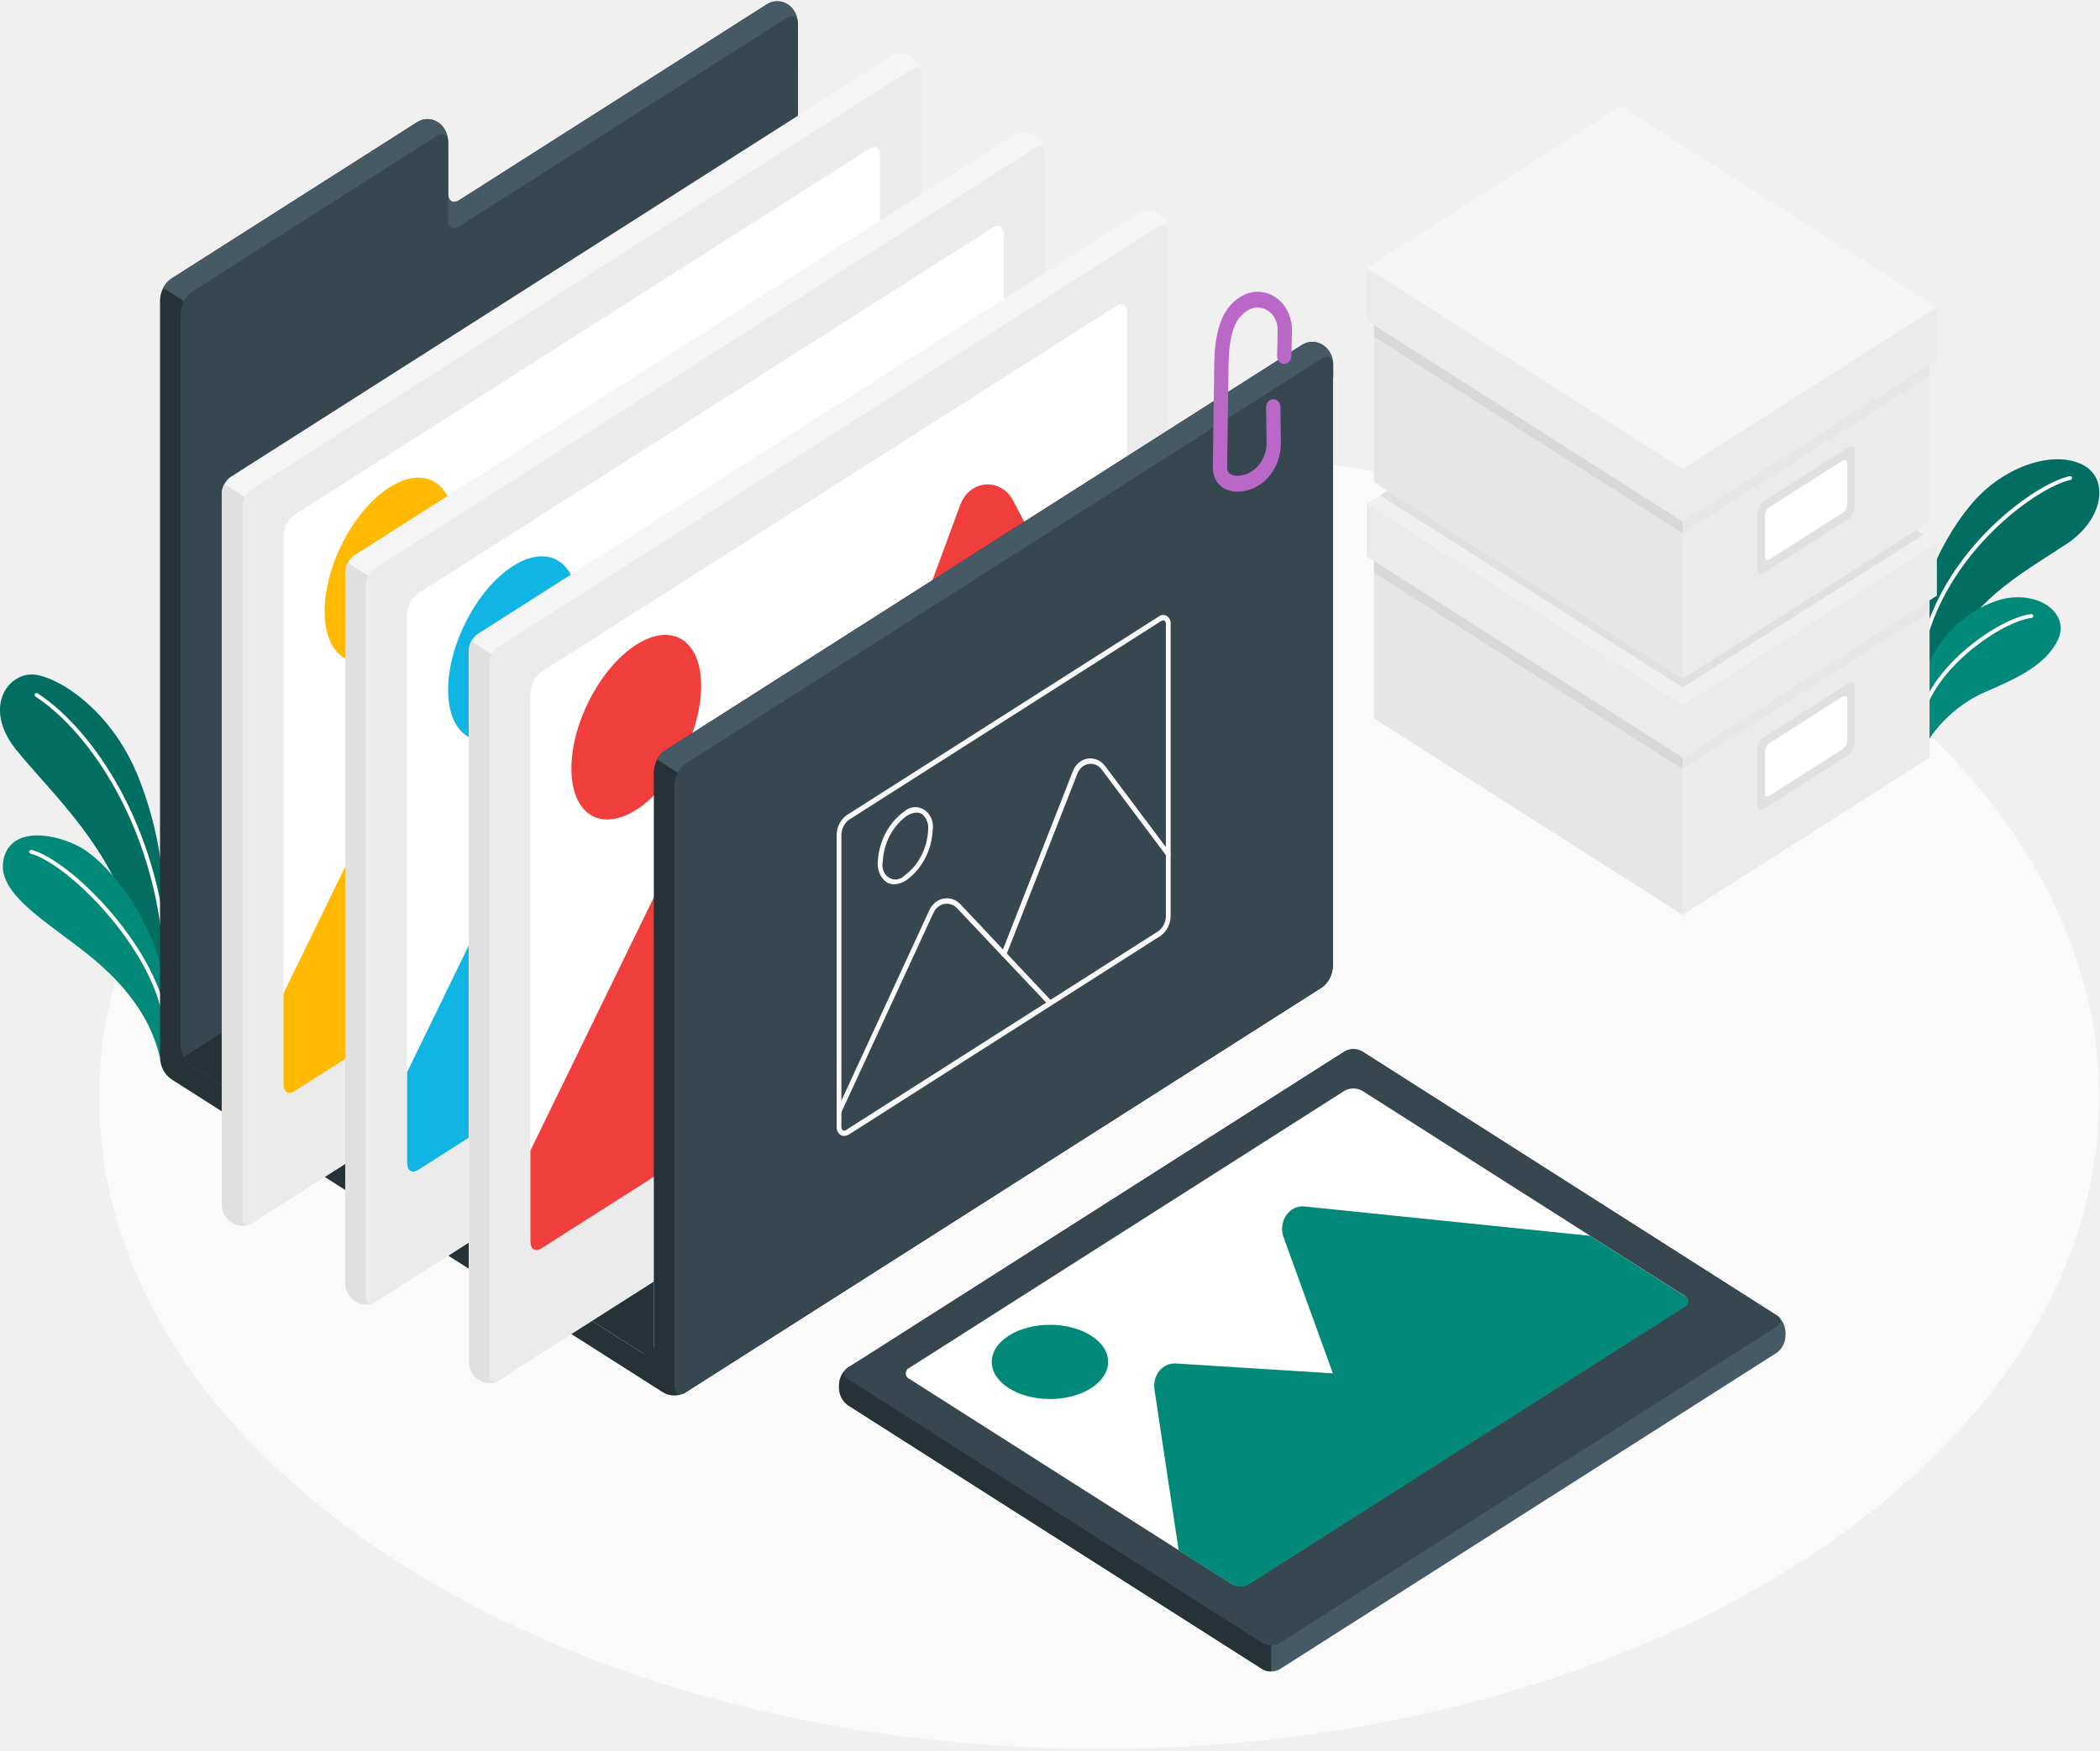
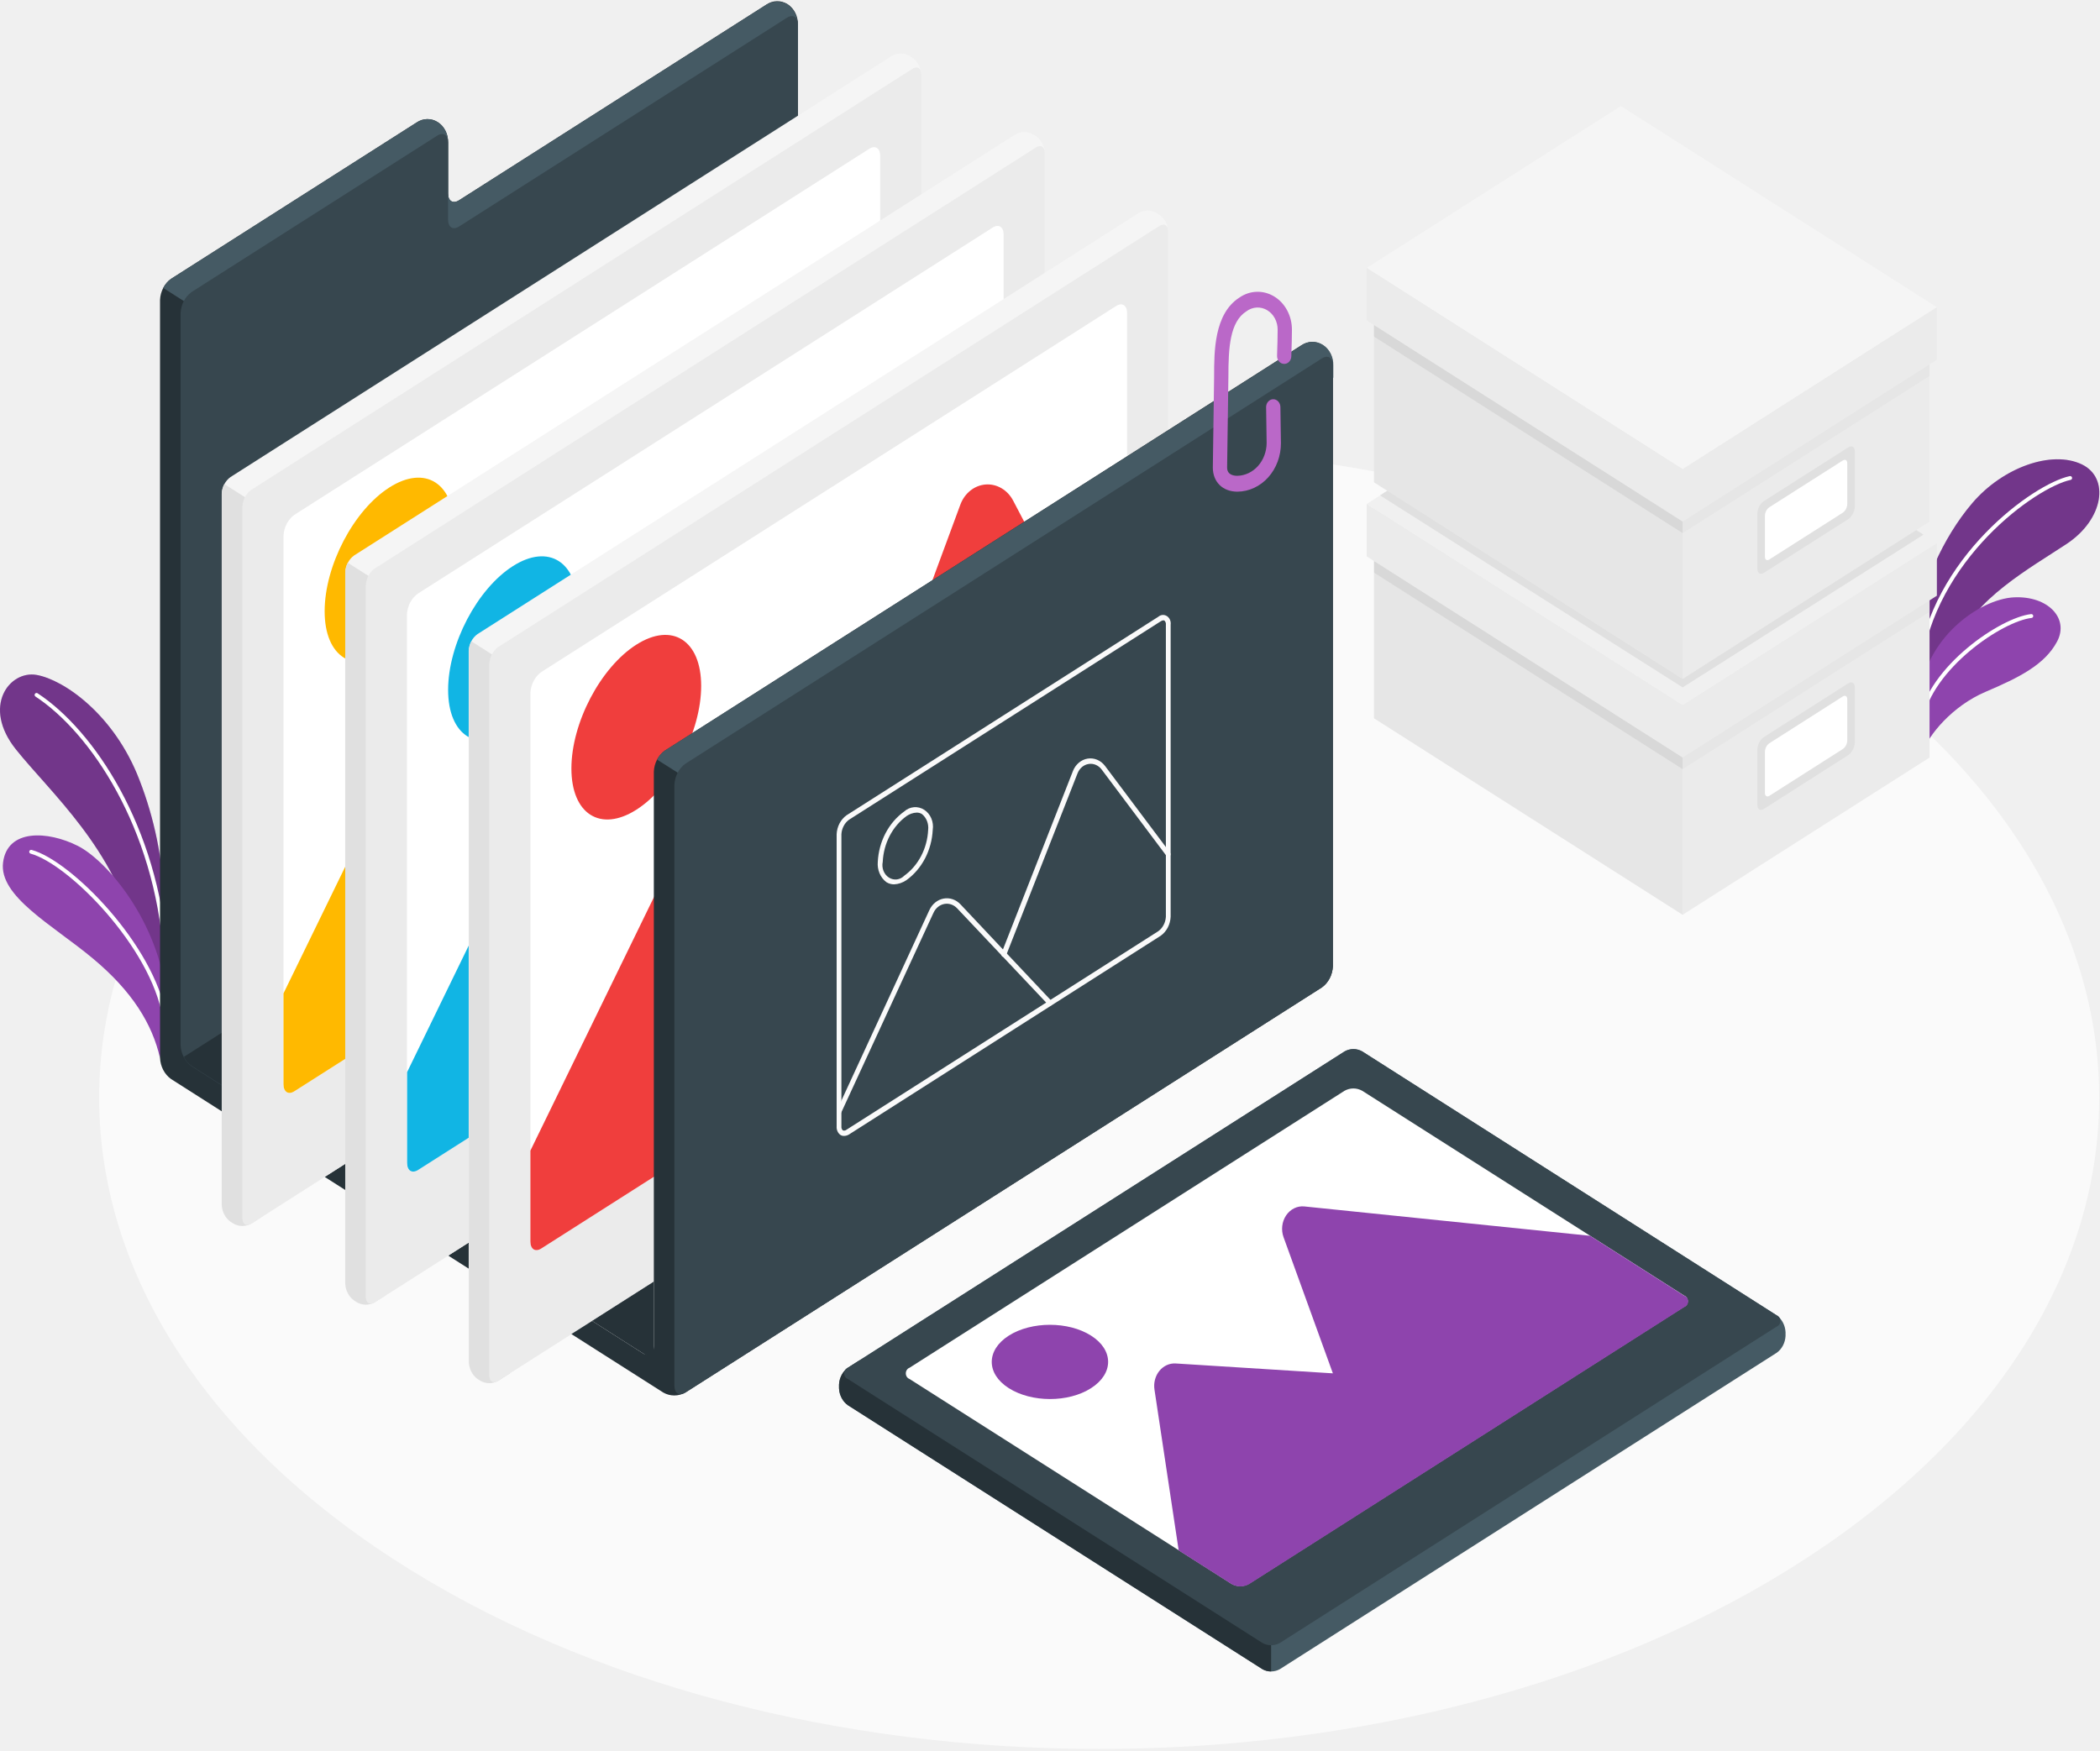
<svg xmlns="http://www.w3.org/2000/svg" width="542" height="452" viewBox="0 0 542 452" fill="none">
  <path d="M101.192 402.258C201.971 467.918 365.431 467.918 466.21 402.258C566.99 336.598 566.99 230.155 466.21 164.509C365.431 98.862 201.971 98.848 101.192 164.509C0.412 230.169 0.376 336.611 101.192 402.258Z" fill="#FAFAFA" />
-   <path d="M495.289 159.696C495.842 152.077 501.164 139.088 509.042 129.869C516.92 120.65 529.53 116.148 537.309 119.877C544.56 123.361 542.963 134.072 533.401 140.403C523.839 146.735 509.607 154.517 504.728 166.516L495.289 180.914V159.696Z" fill="#02897A" />
+   <path d="M495.289 159.696C495.842 152.077 501.164 139.088 509.042 129.869C516.92 120.65 529.53 116.148 537.309 119.877C544.56 123.361 542.963 134.072 533.401 140.403C523.839 146.735 509.607 154.517 504.728 166.516L495.289 180.914V159.696Z" fill="#8E44AD" />
  <path opacity="0.2" d="M495.289 159.696C495.842 152.077 501.164 139.088 509.042 129.869C516.92 120.65 529.53 116.148 537.309 119.877C544.56 123.361 542.963 134.072 533.401 140.403C523.839 146.735 509.607 154.517 504.728 166.516L495.289 180.914V159.696Z" fill="black" />
  <path d="M534.298 123.402C525.265 125.3 498.792 144.105 495.326 172.495" stroke="white" stroke-miterlimit="10" stroke-linecap="round" />
-   <path d="M496.358 193.903C497.747 189.836 503.794 182.284 512.495 178.583C521.197 174.881 527.76 171.573 530.93 165.608C534.101 159.642 528.583 153.785 519.796 154.206C511.008 154.626 496.371 164.781 495.338 180.915L496.358 193.903Z" fill="#02897A" />
+   <path d="M496.358 193.903C497.747 189.836 503.794 182.284 512.495 178.583C521.197 174.881 527.76 171.573 530.93 165.608C534.101 159.642 528.583 153.785 519.796 154.206C511.008 154.626 496.371 164.781 495.338 180.915L496.358 193.903Z" fill="#8E44AD" />
  <path d="M524.269 159.032C516.674 159.859 498.214 172.21 495.731 186.039" stroke="white" stroke-miterlimit="10" stroke-linecap="round" />
-   <path d="M42.396 232.624C42.02 221.852 39.85 211.25 35.993 201.346C29.516 184.412 16.414 175.45 9.433 174.23C2.453 173.01 -4.762 182.365 4.124 193.482C13.01 204.6 30.044 219.486 34.936 242.006L42.937 257.38L42.396 232.624Z" fill="#02897A" />
+   <path d="M42.396 232.624C42.02 221.852 39.85 211.25 35.993 201.346C29.516 184.412 16.414 175.45 9.433 174.23C2.453 173.01 -4.762 182.365 4.124 193.482C13.01 204.6 30.044 219.486 34.936 242.006L42.937 257.38L42.396 232.624Z" fill="#8E44AD" />
  <path opacity="0.2" d="M42.396 232.624C42.02 221.852 39.85 211.25 35.993 201.346C29.516 184.412 16.414 175.45 9.433 174.23C2.453 173.01 -4.762 182.365 4.124 193.482C13.01 204.6 30.044 219.486 34.936 242.006L42.937 257.38L42.396 232.624Z" fill="black" />
  <path d="M9.433 179.396C23.764 188.805 40.368 213.493 42.691 246.303" stroke="white" stroke-linecap="round" stroke-linejoin="round" />
-   <path d="M41.302 273.147C39.323 264.403 34.149 255.875 23.813 247.306C13.477 238.738 -0.337 231.376 0.793 222.631C1.924 213.886 12.395 214.496 20.064 218.36C27.733 222.224 41.032 238.128 42.937 257.353L41.302 273.147Z" fill="#02897A" />
+   <path d="M41.302 273.147C39.323 264.403 34.149 255.875 23.813 247.306C13.477 238.738 -0.337 231.376 0.793 222.631C1.924 213.886 12.395 214.496 20.064 218.36C27.733 222.224 41.032 238.128 42.937 257.353L41.302 273.147Z" fill="#8E44AD" />
  <path d="M8.045 219.893C18 222.605 39.36 244.161 42.457 262.519" stroke="white" stroke-linecap="round" stroke-linejoin="round" />
  <path d="M44.129 278.543C43.303 277.95 42.616 277.149 42.125 276.206C41.634 275.264 41.352 274.206 41.302 273.12V77.413C41.354 76.328 41.636 75.271 42.128 74.329C42.619 73.387 43.304 72.586 44.129 71.99L107.509 31.629C108.329 31.064 109.272 30.757 110.238 30.739C111.204 30.721 112.156 30.994 112.992 31.527C113.828 32.061 114.517 32.836 114.984 33.768C115.452 34.701 115.68 35.756 115.645 36.821V49.891C115.645 51.884 116.874 52.698 118.484 51.694L197.793 1.192C198.612 0.628 199.554 0.321 200.518 0.302C201.483 0.284 202.434 0.555 203.27 1.087C204.106 1.619 204.795 2.392 205.263 3.322C205.732 4.253 205.962 5.307 205.929 6.371V307.191L147.477 344.394L44.129 278.543Z" fill="#263238" />
  <path d="M203.274 1.097C202.418 0.636 201.475 0.406 200.522 0.425C199.569 0.444 198.634 0.711 197.793 1.205L118.484 51.708C116.911 52.711 115.645 51.898 115.645 49.905V36.835C115.68 35.77 115.452 34.715 114.985 33.782C114.517 32.849 113.828 32.075 112.992 31.541C112.156 31.007 111.204 30.735 110.238 30.753C109.272 30.771 108.329 31.078 107.509 31.642L44.129 72.004C43.296 72.586 42.607 73.387 42.126 74.336L78.48 97.493L205.929 16.295V6.384C205.894 5.335 205.636 4.309 205.174 3.391C204.713 2.472 204.062 1.686 203.274 1.097Z" fill="#455A64" />
  <path d="M203.102 4.581L118.484 58.473C116.911 59.477 115.645 58.663 115.645 56.67V36.835C115.645 34.842 114.416 34.029 112.819 35.032L49.438 75.393C48.613 75.988 47.927 76.789 47.436 77.731C46.944 78.674 46.662 79.731 46.611 80.817V269.826C46.661 270.913 46.945 271.972 47.438 272.915C47.932 273.857 48.622 274.657 49.45 275.249L152.823 341.085L205.929 307.272V6.384C205.929 4.391 204.663 3.591 203.102 4.581Z" fill="#37474F" />
  <path d="M47.447 272.836C47.922 273.79 48.612 274.594 49.45 275.168L152.823 341.004L205.929 307.191V171.898L47.447 272.836Z" fill="#263238" />
  <path d="M60.278 315.922L59.504 315.434C58.843 314.961 58.294 314.322 57.899 313.571C57.504 312.82 57.275 311.976 57.23 311.109V127.469C57.272 126.601 57.499 125.756 57.895 125.004C58.29 124.252 58.841 123.615 59.504 123.144L230.214 14.41C230.917 14.016 231.694 13.811 232.482 13.811C233.27 13.811 234.047 14.016 234.749 14.41L235.524 14.912C236.186 15.383 236.737 16.02 237.133 16.772C237.528 17.524 237.756 18.369 237.797 19.237V202.837C237.753 203.704 237.524 204.547 237.129 205.299C236.734 206.05 236.184 206.688 235.524 207.161L64.813 315.922C64.111 316.316 63.334 316.522 62.545 316.522C61.757 316.522 60.98 316.316 60.278 315.922Z" fill="#F5F5F5" />
  <path d="M67.849 131.306L57.894 124.961C57.488 125.709 57.26 126.557 57.23 127.428V311.069C57.275 311.936 57.504 312.779 57.899 313.531C58.294 314.282 58.843 314.92 59.504 315.394L60.278 315.882C60.98 316.276 61.757 316.481 62.545 316.481C63.334 316.481 64.111 316.276 64.813 315.882L67.849 313.943V131.306Z" fill="#E0E0E0" />
  <path d="M62.552 314.444V130.804C62.594 129.938 62.821 129.095 63.214 128.343C63.607 127.592 64.155 126.953 64.813 126.479L235.524 17.746C236.753 16.959 237.797 17.596 237.797 19.196V202.837C237.753 203.704 237.524 204.547 237.129 205.299C236.734 206.05 236.184 206.688 235.524 207.162L64.813 315.922C63.559 316.681 62.552 316.044 62.552 314.444Z" fill="#EBEBEB" />
  <path d="M75.997 132.892L224.34 38.421C225.901 37.418 227.166 38.231 227.166 40.224V181.822C227.117 182.908 226.835 183.965 226.343 184.908C225.852 185.851 225.165 186.651 224.34 187.245L75.997 281.702C74.436 282.706 73.17 281.892 73.17 279.899V138.315C73.222 137.23 73.505 136.173 73.996 135.231C74.487 134.288 75.173 133.487 75.997 132.892Z" fill="white" />
  <path d="M100.516 125.828C109.758 119.944 117.243 124.717 117.243 136.485C117.243 148.253 109.758 162.556 100.516 168.441C91.274 174.325 83.789 169.566 83.789 157.798C83.789 146.03 91.274 131.712 100.516 125.828Z" fill="#FFB900" />
  <path d="M116.014 168.508C116.581 167.342 117.391 166.34 118.376 165.584C119.362 164.829 120.495 164.341 121.684 164.162C122.873 163.982 124.084 164.115 125.217 164.55C126.351 164.985 127.375 165.709 128.206 166.664L147.477 188.804L184.102 89.683C184.639 88.23 185.535 86.972 186.689 86.052C187.842 85.133 189.206 84.588 190.625 84.481C192.045 84.374 193.463 84.708 194.72 85.445C195.976 86.183 197.019 87.294 197.731 88.653L227.142 144.836V181.822C227.092 182.908 226.81 183.965 226.319 184.908C225.828 185.851 225.141 186.652 224.315 187.245L75.997 281.702C74.436 282.706 73.17 281.892 73.17 279.899V256.444L116.014 168.508Z" fill="#FFB900" />
  <path d="M92.171 336.259L91.384 335.758C90.726 335.283 90.178 334.645 89.785 333.893C89.392 333.142 89.165 332.299 89.123 331.433V147.724C89.165 146.858 89.392 146.015 89.785 145.264C90.178 144.512 90.726 143.874 91.384 143.4L262.107 34.68C262.806 34.28 263.582 34.072 264.369 34.072C265.156 34.072 265.931 34.28 266.63 34.68L267.417 35.168C268.075 35.642 268.623 36.28 269.016 37.032C269.409 37.783 269.636 38.626 269.678 39.493V223.133C269.643 224.001 269.419 224.847 269.025 225.6C268.632 226.352 268.08 226.99 267.417 227.458L96.669 336.259C95.974 336.654 95.203 336.86 94.42 336.86C93.638 336.86 92.867 336.654 92.171 336.259Z" fill="#F5F5F5" />
  <path d="M99.717 151.616L89.762 145.271C89.358 146.014 89.129 146.858 89.099 147.724V331.365C89.141 332.231 89.368 333.074 89.76 333.826C90.153 334.577 90.701 335.216 91.36 335.69L92.147 336.191C92.845 336.591 93.621 336.799 94.408 336.799C95.195 336.799 95.97 336.591 96.669 336.191L99.717 334.253V151.616Z" fill="#E0E0E0" />
  <path d="M94.408 334.754V151.114C94.451 150.248 94.678 149.405 95.071 148.654C95.464 147.903 96.011 147.264 96.669 146.789L267.392 38.055C268.621 37.255 269.654 37.906 269.654 39.492V223.133C269.618 224.001 269.394 224.847 269.001 225.599C268.607 226.352 268.056 226.989 267.392 227.458L96.669 336.259C95.428 336.991 94.408 336.34 94.408 334.754Z" fill="#EBEBEB" />
  <path d="M107.866 153.229L256.208 58.745C257.769 57.755 259.035 58.569 259.035 60.548V202.119C258.984 203.204 258.702 204.261 258.211 205.204C257.719 206.146 257.033 206.947 256.208 207.542L107.866 302.026C106.292 303.016 105.027 302.216 105.027 300.223V158.652C105.078 157.565 105.362 156.507 105.855 155.564C106.349 154.621 107.038 153.821 107.866 153.229Z" fill="white" />
  <path d="M132.385 146.138C141.614 140.254 149.111 145.026 149.111 156.794C149.111 168.562 141.614 182.866 132.385 188.75C123.155 194.634 115.658 189.862 115.658 178.093C115.658 166.325 123.142 152.022 132.385 146.138Z" fill="#11B5E4" />
  <path d="M147.882 188.818C148.448 187.652 149.257 186.65 150.241 185.894C151.225 185.139 152.358 184.651 153.546 184.471C154.734 184.291 155.944 184.425 157.077 184.86C158.209 185.295 159.232 186.019 160.062 186.974L179.431 209.114L216.044 109.993C216.58 108.536 217.476 107.275 218.631 106.353C219.785 105.431 221.151 104.885 222.573 104.777C223.995 104.67 225.416 105.005 226.673 105.745C227.931 106.485 228.975 107.6 229.686 108.963L259.084 165.146V202.118C259.033 203.204 258.751 204.261 258.26 205.204C257.768 206.146 257.082 206.947 256.257 207.542L107.915 302.026C106.342 303.016 105.076 302.216 105.076 300.223V276.768L147.882 188.818Z" fill="#11B5E4" />
  <path d="M124.003 356.473L123.228 355.985C122.57 355.511 122.022 354.872 121.629 354.121C121.236 353.369 121.009 352.526 120.967 351.66V168.02C121.009 167.152 121.236 166.307 121.632 165.555C122.027 164.803 122.578 164.166 123.241 163.695L293.951 54.961C294.654 54.567 295.431 54.362 296.219 54.362C297.007 54.362 297.784 54.567 298.486 54.961L299.261 55.463C299.923 55.934 300.474 56.571 300.87 57.323C301.265 58.075 301.493 58.92 301.534 59.788V243.428C301.49 244.295 301.261 245.139 300.866 245.89C300.471 246.641 299.921 247.28 299.261 247.753L128.55 356.473C127.846 356.869 127.067 357.076 126.276 357.076C125.486 357.076 124.707 356.869 124.003 356.473Z" fill="#F5F5F5" />
  <path d="M131.586 171.898L121.668 165.553C121.262 166.301 121.033 167.15 121.004 168.021V351.661C121.046 352.527 121.273 353.37 121.666 354.122C122.059 354.873 122.607 355.512 123.265 355.986L124.04 356.474C124.742 356.868 125.519 357.074 126.307 357.074C127.095 357.074 127.872 356.868 128.575 356.474L131.623 354.535L131.586 171.898Z" fill="#E0E0E0" />
  <path d="M126.276 355.037V171.396C126.319 170.53 126.545 169.687 126.938 168.936C127.331 168.184 127.879 167.546 128.538 167.072L299.248 58.325C300.477 57.538 301.522 58.175 301.522 59.775V243.429C301.478 244.296 301.248 245.14 300.853 245.891C300.458 246.642 299.909 247.281 299.248 247.754L128.538 356.474C127.284 357.274 126.276 356.596 126.276 355.037Z" fill="#EBEBEB" />
  <path d="M139.722 173.471L288.064 79C289.625 77.997 290.891 78.81 290.891 80.803V222.374C290.84 223.459 290.558 224.517 290.067 225.459C289.575 226.401 288.889 227.202 288.064 227.797L139.722 322.295C138.161 323.298 136.895 322.484 136.895 320.491V178.88C136.949 177.797 137.232 176.743 137.723 175.804C138.214 174.864 138.899 174.065 139.722 173.471Z" fill="white" />
  <path d="M164.241 166.42C173.483 160.536 180.968 165.309 180.968 177.077C180.968 188.845 173.483 203.149 164.241 209.033C154.998 214.917 147.477 210.171 147.477 198.39C147.477 186.608 154.998 172.305 164.241 166.42Z" fill="#F03E3D" />
  <path d="M179.739 209.1C180.306 207.934 181.115 206.932 182.101 206.176C183.086 205.421 184.22 204.933 185.409 204.754C186.598 204.574 187.808 204.707 188.942 205.142C190.075 205.577 191.099 206.301 191.93 207.256L211.238 229.396L247.863 130.275C248.401 128.822 249.297 127.564 250.45 126.644C251.603 125.725 252.967 125.18 254.387 125.073C255.806 124.966 257.225 125.3 258.481 126.037C259.737 126.775 260.781 127.886 261.493 129.245L290.903 185.428V222.373C290.848 223.46 290.563 224.516 290.07 225.458C289.577 226.4 288.89 227.201 288.064 227.797L139.722 322.294C138.161 323.298 136.895 322.484 136.895 320.491V297.036L179.739 209.1Z" fill="#F03E3D" />
  <path d="M152.823 341.004L168.751 330.863V351.159L152.823 341.004Z" fill="#263238" />
  <path d="M168.751 199.176V347.553C168.751 349.546 167.522 350.346 165.924 349.356L152.823 341.004L147.477 344.394L171.197 359.497C172.074 359.992 173.045 360.25 174.03 360.25C175.015 360.25 175.986 359.992 176.863 359.497L341.17 254.912C341.997 254.319 342.685 253.518 343.178 252.576C343.671 251.633 343.956 250.576 344.009 249.489V94.334C344.041 93.269 343.811 92.213 343.342 91.281C342.873 90.35 342.183 89.576 341.346 89.043C340.51 88.509 339.557 88.237 338.591 88.254C337.625 88.272 336.681 88.578 335.861 89.141L171.59 193.767C170.764 194.357 170.076 195.156 169.582 196.096C169.089 197.036 168.804 198.091 168.751 199.176Z" fill="#263238" />
  <path d="M179.431 202.335L344.12 97.493V94.334C344.152 93.269 343.921 92.213 343.452 91.281C342.983 90.35 342.294 89.576 341.457 89.043C340.62 88.509 339.668 88.237 338.702 88.254C337.736 88.272 336.792 88.578 335.971 89.141L171.59 193.767C170.751 194.341 170.061 195.144 169.587 196.099L179.431 202.335Z" fill="#455A64" />
  <path d="M341.17 92.53L176.9 197.156C176.073 197.749 175.385 198.55 174.892 199.492C174.398 200.435 174.114 201.492 174.061 202.579V357.693C174.061 359.686 175.29 360.5 176.9 359.497L341.17 254.912C341.997 254.318 342.685 253.518 343.178 252.575C343.671 251.633 343.956 250.575 344.009 249.489V94.333C344.009 92.34 342.731 91.527 341.17 92.53Z" fill="#37474F" />
  <path d="M217.801 293.24C217.487 293.245 217.177 293.156 216.904 292.983C216.577 292.745 216.314 292.414 216.143 292.025C215.972 291.636 215.9 291.203 215.933 290.773V215.364C215.977 214.38 216.232 213.421 216.679 212.567C217.126 211.714 217.751 210.99 218.502 210.456L298.953 159.222C299.265 158.951 299.642 158.789 300.038 158.758C300.433 158.727 300.828 158.827 301.171 159.046C301.514 159.265 301.789 159.593 301.962 159.987C302.134 160.381 302.195 160.823 302.137 161.255V236.664C302.093 237.648 301.838 238.607 301.391 239.461C300.944 240.314 300.319 241.038 299.568 241.572L219.116 292.874C218.714 293.12 218.261 293.246 217.801 293.24ZM300.269 160.143C300.018 160.156 299.775 160.245 299.568 160.401L219.116 211.622C218.552 212.039 218.083 212.593 217.744 213.242C217.405 213.891 217.206 214.617 217.162 215.364V290.773C217.14 290.964 217.161 291.158 217.223 291.337C217.285 291.517 217.387 291.677 217.519 291.803C217.683 291.869 217.859 291.887 218.031 291.856C218.203 291.826 218.365 291.747 218.502 291.627L298.953 240.392C299.518 239.979 299.988 239.428 300.327 238.781C300.666 238.134 300.865 237.409 300.908 236.664V161.255C300.931 161.064 300.911 160.87 300.848 160.69C300.786 160.51 300.684 160.35 300.551 160.225C300.466 160.17 300.368 160.141 300.269 160.143Z" fill="#FAFAFA" />
  <path d="M230.767 228.298C230.066 228.306 229.375 228.11 228.764 227.729C228.005 227.154 227.399 226.366 227.01 225.445C226.621 224.525 226.463 223.506 226.552 222.495C226.683 219.891 227.368 217.357 228.551 215.099C229.734 212.84 231.381 210.92 233.361 209.493C234.079 208.849 234.959 208.461 235.882 208.381C236.806 208.302 237.729 208.534 238.53 209.048C239.331 209.562 239.971 210.332 240.365 211.257C240.758 212.182 240.888 213.217 240.735 214.225C240.606 216.83 239.923 219.365 238.74 221.624C237.557 223.883 235.908 225.803 233.926 227.227C232.973 227.875 231.886 228.244 230.767 228.298ZM236.568 209.778C235.648 209.823 234.755 210.132 233.975 210.673C232.182 211.974 230.691 213.722 229.624 215.775C228.556 217.829 227.942 220.131 227.83 222.495C227.667 223.271 227.735 224.084 228.022 224.814C228.31 225.544 228.803 226.153 229.428 226.551C230.053 226.949 230.777 227.114 231.494 227.024C232.211 226.933 232.883 226.591 233.41 226.048C235.202 224.746 236.692 222.998 237.76 220.944C238.827 218.891 239.442 216.589 239.555 214.225C239.639 213.452 239.536 212.668 239.255 211.953C238.975 211.238 238.527 210.619 237.957 210.158C237.535 209.892 237.054 209.761 236.568 209.778Z" fill="#FAFAFA" />
  <path d="M216.548 287.573C216.459 287.552 216.375 287.51 216.302 287.451C216.23 287.411 216.167 287.355 216.115 287.288C216.062 287.22 216.023 287.141 215.999 287.057C215.975 286.972 215.967 286.883 215.974 286.795C215.982 286.706 216.006 286.621 216.044 286.542L239.862 234.955C240.221 234.175 240.74 233.498 241.379 232.979C242.018 232.461 242.758 232.115 243.54 231.97C244.322 231.825 245.124 231.885 245.881 232.144C246.639 232.403 247.33 232.855 247.9 233.464L271.448 258.464C271.505 258.526 271.551 258.6 271.582 258.681C271.613 258.763 271.629 258.85 271.629 258.939C271.629 259.027 271.613 259.115 271.582 259.196C271.551 259.278 271.505 259.351 271.448 259.413C271.391 259.477 271.323 259.527 271.248 259.562C271.173 259.596 271.093 259.614 271.012 259.614C270.931 259.614 270.85 259.596 270.775 259.562C270.701 259.527 270.633 259.477 270.576 259.413L247.028 234.481C246.595 234.023 246.072 233.684 245.499 233.489C244.926 233.294 244.321 233.25 243.73 233.359C243.139 233.468 242.579 233.729 242.096 234.119C241.612 234.509 241.218 235.018 240.944 235.606L217.125 287.207C217.07 287.322 216.987 287.417 216.884 287.482C216.782 287.546 216.666 287.578 216.548 287.573Z" fill="#FAFAFA" />
  <path d="M259.035 246.981C258.954 247 258.87 247 258.789 246.981C258.642 246.909 258.526 246.777 258.466 246.612C258.406 246.447 258.408 246.263 258.469 246.1L276.905 199.081C277.234 198.227 277.757 197.48 278.423 196.912C279.089 196.344 279.876 195.975 280.708 195.839C281.541 195.703 282.391 195.805 283.178 196.135C283.964 196.465 284.661 197.013 285.201 197.725L301.964 220.082C302.017 220.149 302.057 220.227 302.082 220.312C302.107 220.396 302.116 220.485 302.109 220.574C302.102 220.662 302.079 220.748 302.042 220.827C302.004 220.905 301.953 220.975 301.891 221.031C301.778 221.128 301.638 221.18 301.495 221.177C301.352 221.175 301.214 221.119 301.104 221.018L284.34 198.661C283.938 198.123 283.418 197.708 282.829 197.456C282.24 197.203 281.602 197.123 280.976 197.221C280.351 197.319 279.759 197.592 279.257 198.015C278.754 198.439 278.359 198.997 278.109 199.637L259.674 246.642C259.612 246.764 259.518 246.863 259.403 246.923C259.289 246.984 259.16 247.004 259.035 246.981Z" fill="#FAFAFA" />
  <path d="M319.367 126.926C315.57 126.926 313.026 124.418 313.026 120.69L313.357 97.181C313.357 90.768 313.357 81.033 319.847 76.844C321.187 75.905 322.733 75.381 324.32 75.327C325.908 75.273 327.479 75.692 328.87 76.54C330.26 77.387 331.418 78.631 332.222 80.142C333.026 81.654 333.447 83.376 333.44 85.128C333.44 87.012 333.378 89.317 333.28 91.988C333.274 92.256 333.219 92.52 333.118 92.765C333.018 93.009 332.874 93.229 332.695 93.411C332.516 93.593 332.306 93.734 332.078 93.825C331.849 93.916 331.605 93.955 331.363 93.94C331.12 93.928 330.883 93.863 330.663 93.75C330.444 93.636 330.247 93.476 330.084 93.278C329.92 93.081 329.794 92.849 329.712 92.597C329.63 92.346 329.594 92.079 329.605 91.812C329.691 89.249 329.753 86.931 329.753 85.128C329.761 84.089 329.511 83.067 329.03 82.174C328.55 81.28 327.857 80.549 327.026 80.058C326.196 79.568 325.259 79.338 324.319 79.393C323.378 79.448 322.469 79.785 321.69 80.369C317.401 83.081 317.045 89.859 317.045 97.153L316.713 120.69C316.713 122.452 318.151 122.832 319.367 122.832C321.373 122.779 323.281 121.869 324.689 120.293C326.097 118.716 326.895 116.598 326.914 114.385L326.778 105.098C326.778 104.559 326.973 104.042 327.318 103.66C327.664 103.279 328.133 103.065 328.622 103.065C329.111 103.065 329.58 103.279 329.925 103.66C330.271 104.042 330.465 104.559 330.465 105.098L330.601 114.399C330.61 117.701 329.434 120.874 327.329 123.221C325.223 125.569 322.361 126.901 319.367 126.926Z" fill="#BA68C8" />
  <path d="M347.045 271.425L218.821 353.097C218.161 353.571 217.611 354.209 217.216 354.96C216.821 355.712 216.592 356.555 216.548 357.422V358.412C216.591 359.281 216.82 360.127 217.215 360.881C217.61 361.635 218.16 362.275 218.821 362.751L325.807 430.892C326.51 431.286 327.287 431.492 328.075 431.492C328.863 431.492 329.64 431.286 330.342 430.892L458.566 349.22C459.226 348.746 459.776 348.108 460.171 347.357C460.566 346.606 460.795 345.762 460.84 344.895V343.892C460.795 343.024 460.566 342.181 460.171 341.43C459.776 340.678 459.226 340.04 458.566 339.567L351.58 271.425C350.877 271.031 350.1 270.826 349.312 270.826C348.524 270.826 347.747 271.031 347.045 271.425Z" fill="#455A64" />
  <path d="M216.548 357.422V358.412C216.591 359.281 216.82 360.127 217.215 360.881C217.61 361.634 218.16 362.275 218.821 362.75L325.807 430.892C326.504 431.297 327.282 431.502 328.069 431.488V418.798L221.857 351.172L218.821 353.111C218.163 353.583 217.614 354.219 217.219 354.968C216.824 355.716 216.594 356.557 216.548 357.422Z" fill="#263238" />
  <path d="M218.821 353.097L347.045 271.425C347.747 271.031 348.524 270.825 349.312 270.825C350.1 270.825 350.877 271.031 351.58 271.425L458.566 339.566C458.842 339.665 459.083 339.859 459.254 340.118C459.424 340.377 459.516 340.69 459.516 341.01C459.516 341.331 459.424 341.643 459.254 341.902C459.083 342.162 458.842 342.355 458.566 342.454L330.342 424.126C329.64 424.52 328.863 424.726 328.075 424.726C327.287 424.726 326.51 424.52 325.807 424.126L218.821 355.985C218.545 355.885 218.304 355.692 218.134 355.433C217.963 355.174 217.871 354.861 217.871 354.541C217.871 354.22 217.963 353.908 218.134 353.649C218.304 353.389 218.545 353.196 218.821 353.097Z" fill="#37474F" />
  <path d="M234.737 355.985L317.831 408.86C318.53 409.259 319.305 409.468 320.092 409.468C320.879 409.468 321.655 409.259 322.354 408.86L434.661 337.343C434.938 337.244 435.178 337.05 435.349 336.791C435.52 336.532 435.612 336.219 435.612 335.899C435.612 335.578 435.52 335.266 435.349 335.007C435.178 334.747 434.938 334.554 434.661 334.455L351.568 281.58C350.863 281.192 350.087 280.99 349.3 280.99C348.513 280.99 347.737 281.192 347.032 281.58L234.737 353.097C234.461 353.196 234.22 353.389 234.049 353.649C233.879 353.908 233.787 354.22 233.787 354.541C233.787 354.861 233.879 355.174 234.049 355.433C234.22 355.692 234.461 355.885 234.737 355.985Z" fill="white" />
-   <path d="M260.362 344.799C266.225 341.071 275.737 341.071 281.6 344.799C287.462 348.528 287.474 354.588 281.6 358.357C275.725 362.126 266.225 362.086 260.362 358.357C254.5 354.629 254.5 348.541 260.362 344.799Z" fill="#02897A" />
-   <path d="M434.674 334.496L410.388 319.026L336.647 311.447C335.75 311.356 334.847 311.519 334.024 311.923C333.201 312.327 332.486 312.957 331.947 313.753C331.408 314.549 331.063 315.484 330.946 316.469C330.828 317.454 330.942 318.456 331.276 319.379L344.009 354.534L303.451 351.985C302.661 351.933 301.869 352.079 301.137 352.413C300.405 352.746 299.75 353.258 299.223 353.911C298.695 354.563 298.309 355.338 298.092 356.179C297.875 357.019 297.833 357.903 297.97 358.764L304.213 400.237L317.88 408.942C318.579 409.341 319.354 409.549 320.141 409.549C320.929 409.549 321.704 409.341 322.403 408.942L434.711 337.424C435 337.332 435.255 337.137 435.434 336.869C435.614 336.602 435.709 336.277 435.704 335.944C435.7 335.612 435.597 335.29 435.411 335.028C435.225 334.766 434.966 334.579 434.674 334.496Z" fill="#02897A" />
+   <path d="M260.362 344.799C266.225 341.071 275.737 341.071 281.6 344.799C287.462 348.528 287.474 354.588 281.6 358.357C275.725 362.126 266.225 362.086 260.362 358.357C254.5 354.629 254.5 348.541 260.362 344.799Z" fill="#8E44AD" />
+   <path d="M434.674 334.496L410.388 319.026L336.647 311.447C335.75 311.356 334.847 311.519 334.024 311.923C333.201 312.327 332.486 312.957 331.947 313.753C331.408 314.549 331.063 315.484 330.946 316.469C330.828 317.454 330.942 318.456 331.276 319.379L344.009 354.534L303.451 351.985C302.661 351.933 301.869 352.079 301.137 352.413C300.405 352.746 299.75 353.258 299.223 353.911C298.695 354.563 298.309 355.338 298.092 356.179C297.875 357.019 297.833 357.903 297.97 358.764L304.213 400.237L317.88 408.942C318.579 409.341 319.354 409.549 320.141 409.549C320.929 409.549 321.704 409.341 322.403 408.942L434.711 337.424C435 337.332 435.255 337.137 435.434 336.869C435.614 336.602 435.709 336.277 435.704 335.944C435.7 335.612 435.597 335.29 435.411 335.028C435.225 334.766 434.966 334.579 434.674 334.496Z" fill="#8E44AD" />
  <path d="M434.281 236.162V182.039L498.005 141.461V195.57L434.281 236.162Z" fill="#EBEBEB" />
  <path d="M434.281 182.039L354.616 131.306V185.428L434.281 236.162V182.039Z" fill="#E6E6E6" />
  <path d="M434.281 182.039L499.898 140.24L418.34 88.287L352.735 130.099L434.281 182.039Z" fill="#F0F0F0" />
  <path d="M434.281 182.039V195.569L499.898 153.784V140.24L434.281 182.039Z" fill="#EBEBEB" />
  <path d="M434.281 195.569L498.005 154.991V157.96L434.281 198.552V195.569Z" fill="#E6E6E6" />
  <path d="M352.735 130.099L434.281 182.039V195.569L352.735 143.63V130.099Z" fill="#EBEBEB" />
  <g style="mix-blend-mode:multiply" opacity="0.5">
    <path d="M434.281 195.57L354.616 144.837V147.819L434.281 198.553V195.57Z" fill="#E0E0E0" />
  </g>
  <path d="M455.26 190.268L477.026 176.399C477.96 175.802 478.722 176.29 478.722 177.483V191.678C478.691 192.33 478.521 192.964 478.227 193.529C477.932 194.094 477.521 194.575 477.026 194.932L455.26 208.815C454.314 209.412 453.564 208.937 453.564 207.744V193.509C453.591 192.858 453.759 192.224 454.054 191.661C454.349 191.097 454.763 190.619 455.26 190.268Z" fill="#E0E0E0" />
  <path d="M456.649 191.882L475.625 179.789C476.252 179.395 476.768 179.721 476.768 180.507V191.191C476.75 191.627 476.636 192.052 476.437 192.43C476.238 192.808 475.96 193.127 475.625 193.36L456.649 205.454C456.022 205.847 455.518 205.454 455.518 204.721V194.038C455.537 193.605 455.649 193.183 455.846 192.808C456.042 192.433 456.318 192.116 456.649 191.882Z" fill="white" />
  <path d="M434.281 175.246V121.124L498.005 80.532V134.654L434.281 175.246Z" fill="#EBEBEB" />
  <path d="M434.281 121.124L354.616 70.391V124.514L434.281 175.247V121.124Z" fill="#E6E6E6" />
  <path d="M434.281 121.124L499.898 79.311L418.34 27.372L352.735 69.17L434.281 121.124Z" fill="#F5F5F5" />
  <path d="M434.281 121.124V134.655L499.898 92.87V79.312L434.281 121.124Z" fill="#EBEBEB" />
  <path d="M434.281 134.655L498.005 94.063V97.046L434.281 137.624V134.655Z" fill="#E6E6E6" />
  <path d="M352.735 69.17L434.281 121.124V134.655L352.735 82.715V69.17Z" fill="#EBEBEB" />
  <g style="mix-blend-mode:multiply" opacity="0.5">
    <path d="M434.281 134.654L354.616 83.921V86.89L434.281 137.623V134.654Z" fill="#E0E0E0" />
  </g>
  <path d="M455.26 129.353L477.026 115.484C477.96 114.887 478.722 115.375 478.722 116.568V130.763C478.688 131.414 478.517 132.047 478.223 132.612C477.928 133.177 477.519 133.658 477.026 134.017L455.26 147.873C454.314 148.47 453.564 147.982 453.564 146.789V132.594C453.591 131.943 453.759 131.31 454.054 130.746C454.349 130.182 454.763 129.704 455.26 129.353Z" fill="#E0E0E0" />
  <path d="M456.649 130.953L475.625 118.873C476.252 118.48 476.768 118.792 476.768 119.592V130.18C476.744 130.615 476.628 131.038 476.43 131.414C476.231 131.791 475.955 132.111 475.625 132.35L456.649 144.43C456.022 144.836 455.518 144.511 455.518 143.711V133.068C455.542 132.642 455.657 132.229 455.854 131.861C456.05 131.494 456.323 131.183 456.649 130.953Z" fill="white" />
  <path d="M494.564 136.837L434.281 175.247L358.057 126.669L356.189 127.889L434.281 177.456L496.445 138.03L494.564 136.837Z" fill="#E0E0E0" />
</svg>
